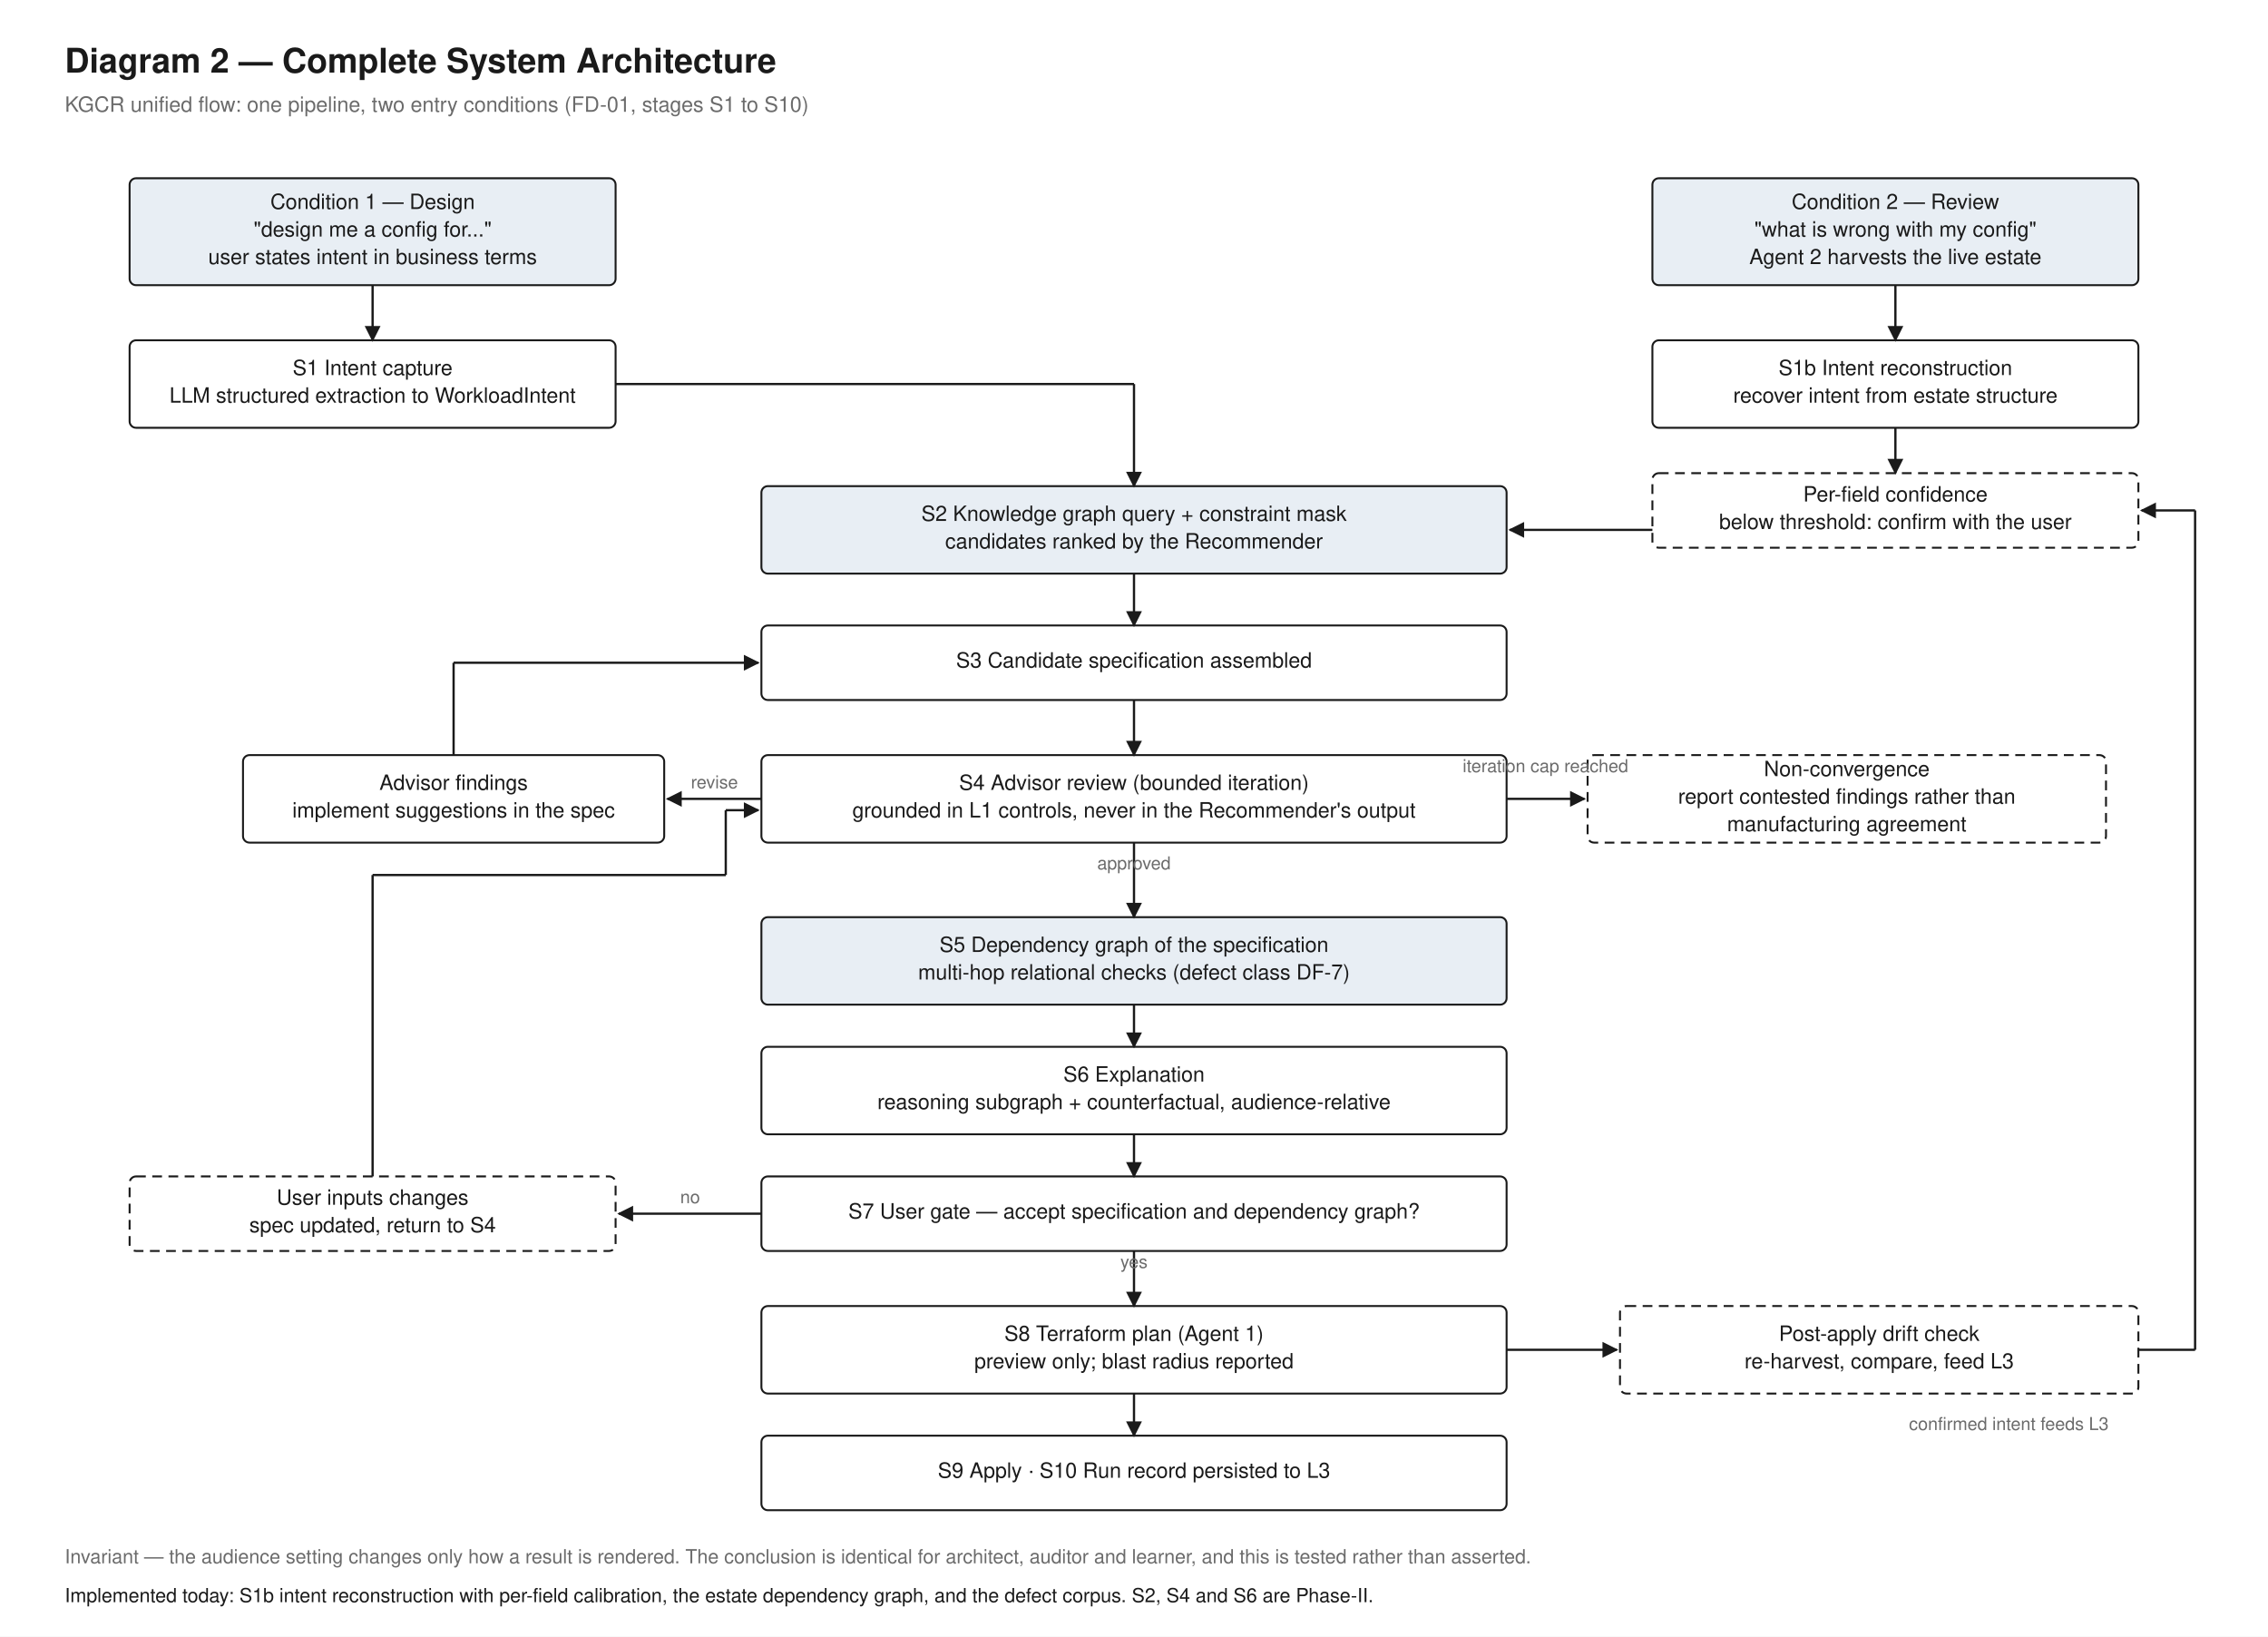
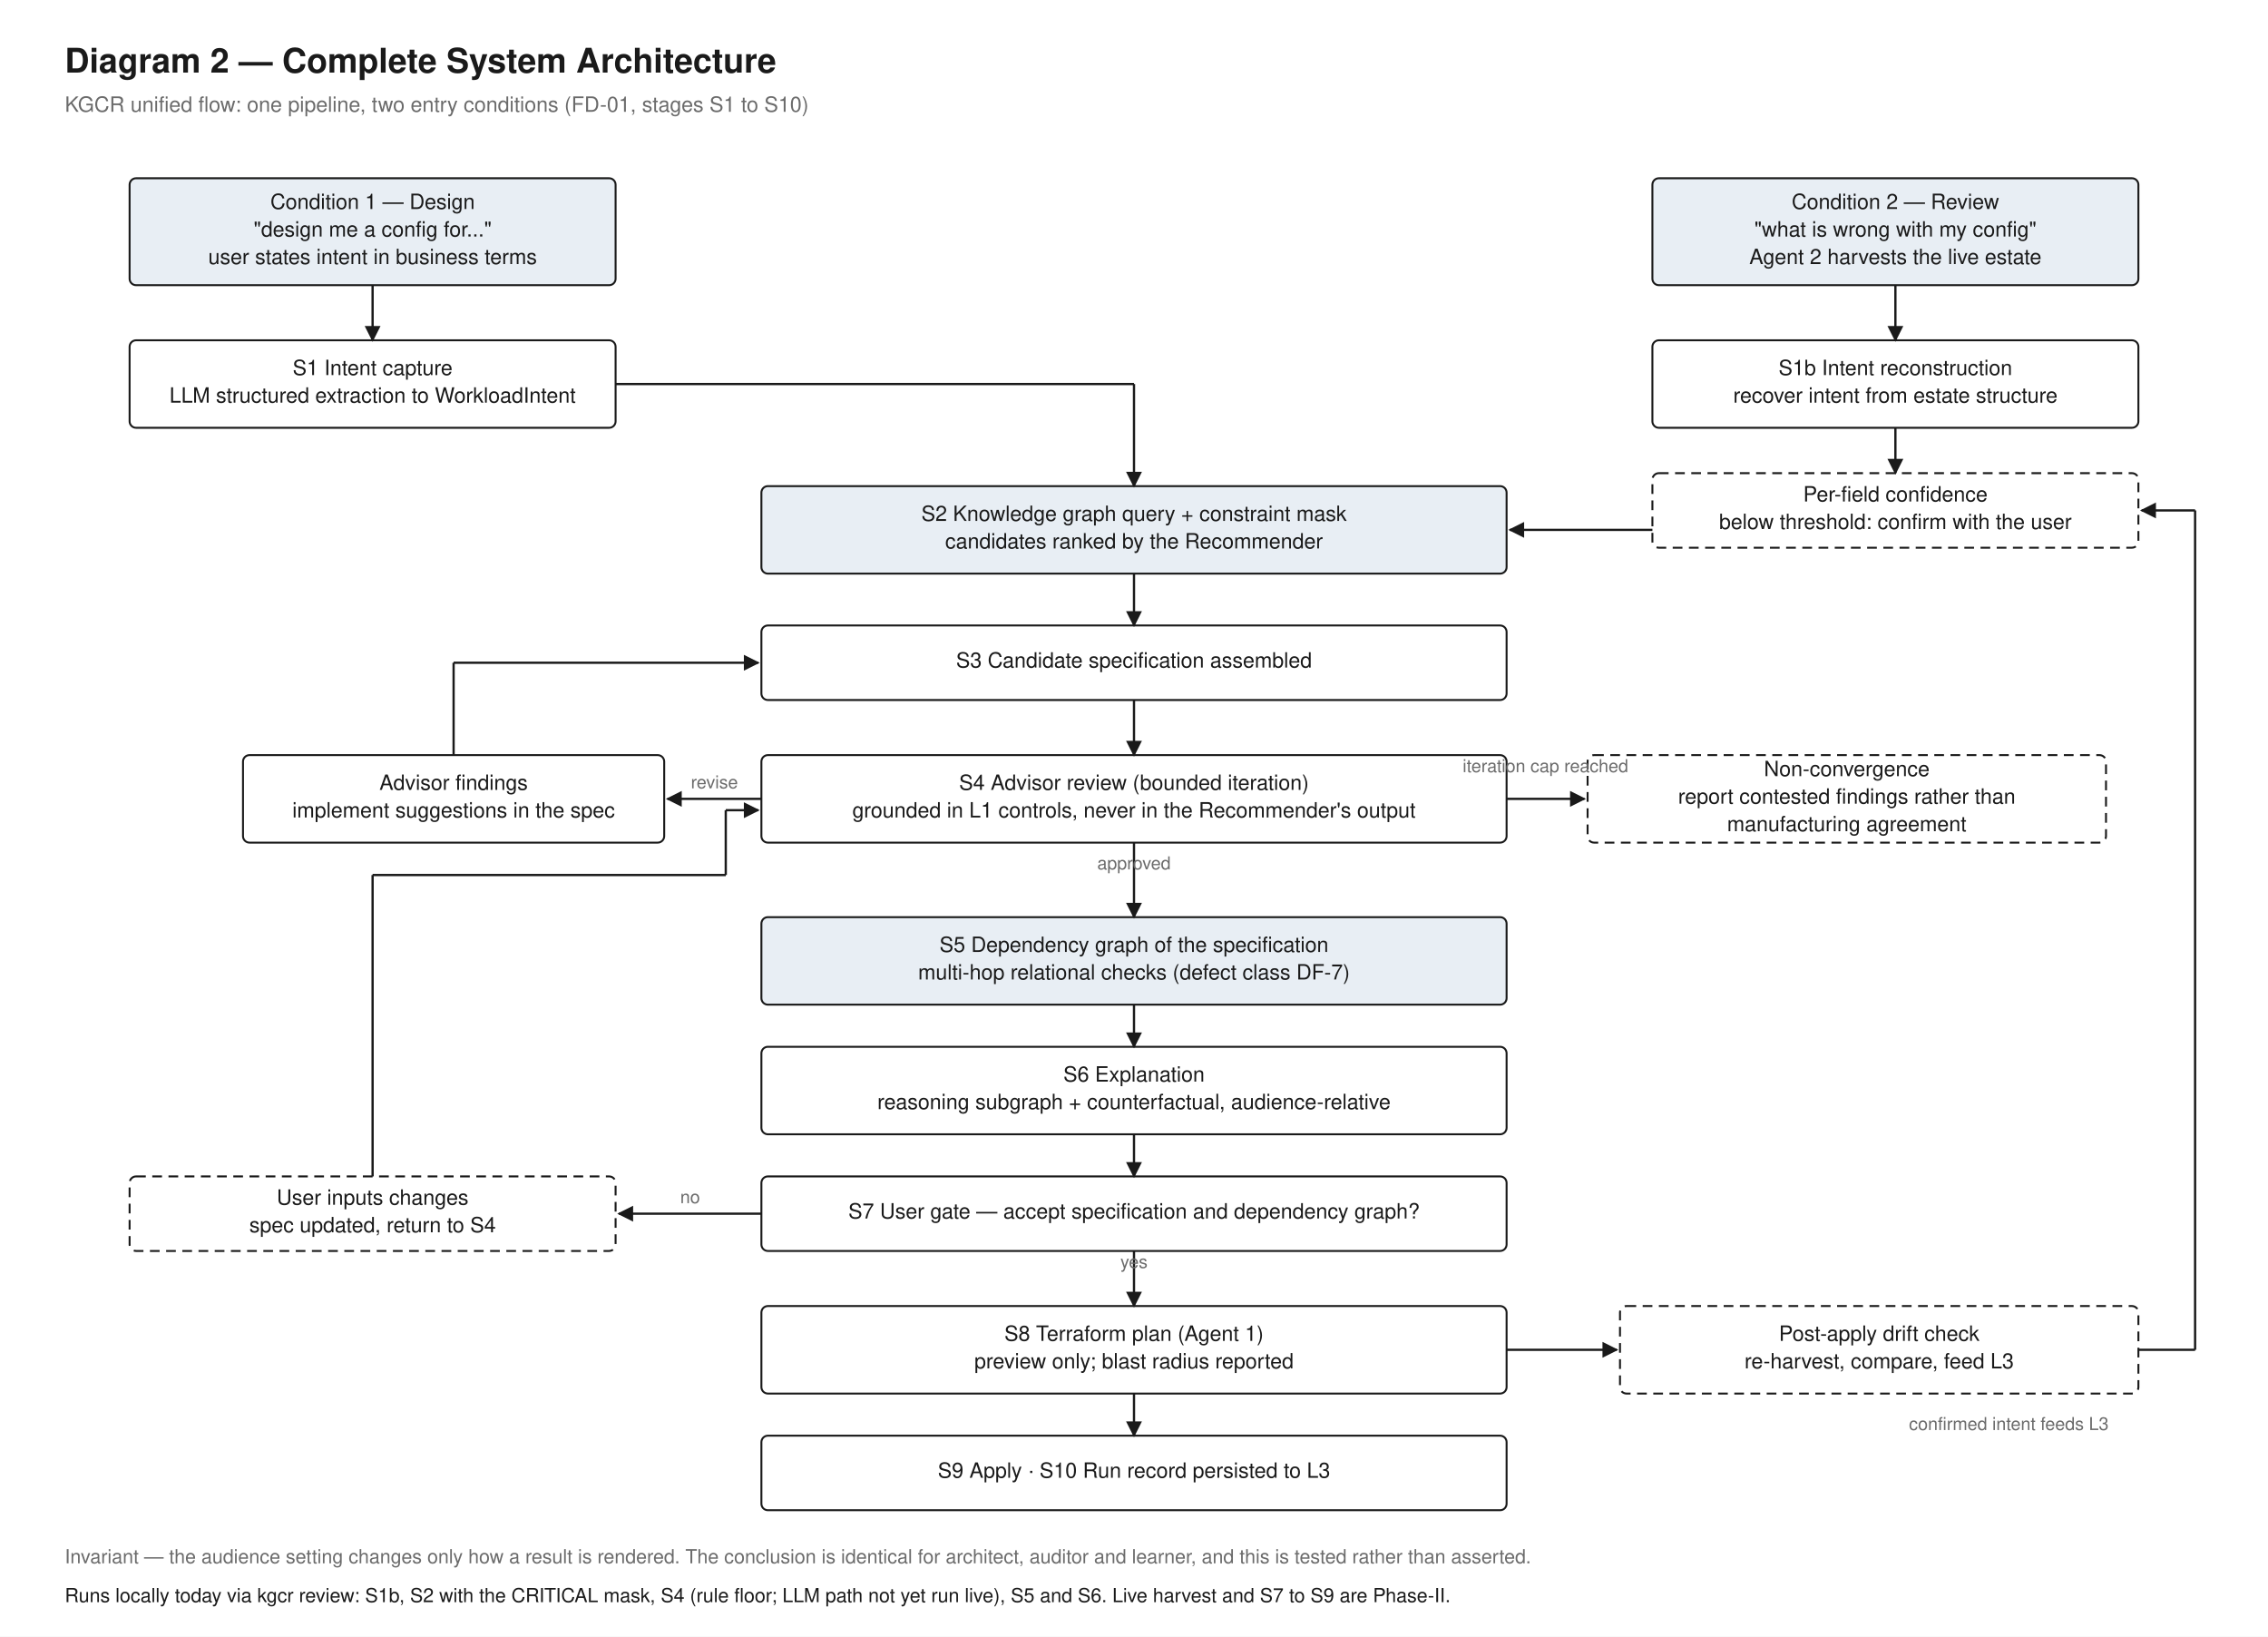
<svg xmlns="http://www.w3.org/2000/svg" width="1400" height="1010" viewBox="0 0 1400 1010" font-family="Segoe UI, Helvetica, Arial, sans-serif">
  <rect width="1400" height="1010" fill="#ffffff" />
  <defs>
    <marker id="a" viewBox="0 0 10 10" refX="9" refY="5" markerWidth="7" markerHeight="7" orient="auto-start-reverse">
      <path d="M0,0 L10,5 L0,10 z" fill="#1a1a1a" />
    </marker>
  </defs>
  <text x="40" y="40" font-size="21" text-anchor="start" dominant-baseline="central" fill="#1a1a1a" font-weight="bold">Diagram 2 — Complete System Architecture</text>
  <text x="40" y="66" font-size="13" text-anchor="start" dominant-baseline="central" fill="#6b6b6b">KGCR unified flow: one pipeline, two entry conditions (FD-01, stages S1 to S10)</text>
  <rect x="80" y="110" width="300" height="66" rx="4" fill="#e8eef4" stroke="#1a1a1a" stroke-width="1.2" />
  <text x="230.0" y="126.0" font-size="13" text-anchor="middle" dominant-baseline="central" fill="#1a1a1a">Condition 1 — Design</text>
  <text x="230.0" y="143.0" font-size="13" text-anchor="middle" dominant-baseline="central" fill="#1a1a1a">"design me a config for..."</text>
  <text x="230.0" y="160.0" font-size="13" text-anchor="middle" dominant-baseline="central" fill="#1a1a1a">user states intent in business terms</text>
  <rect x="1020" y="110" width="300" height="66" rx="4" fill="#e8eef4" stroke="#1a1a1a" stroke-width="1.2" />
  <text x="1170.0" y="126.0" font-size="13" text-anchor="middle" dominant-baseline="central" fill="#1a1a1a">Condition 2 — Review</text>
  <text x="1170.0" y="143.0" font-size="13" text-anchor="middle" dominant-baseline="central" fill="#1a1a1a">"what is wrong with my config"</text>
  <text x="1170.0" y="160.0" font-size="13" text-anchor="middle" dominant-baseline="central" fill="#1a1a1a">Agent 2 harvests the live estate</text>
  <rect x="80" y="210" width="300" height="54" rx="4" fill="#ffffff" stroke="#1a1a1a" stroke-width="1.2" />
  <text x="230.0" y="228.5" font-size="13" text-anchor="middle" dominant-baseline="central" fill="#1a1a1a">S1  Intent capture</text>
  <text x="230.0" y="245.5" font-size="13" text-anchor="middle" dominant-baseline="central" fill="#1a1a1a">LLM structured extraction to WorkloadIntent</text>
  <rect x="1020" y="210" width="300" height="54" rx="4" fill="#ffffff" stroke="#1a1a1a" stroke-width="1.2" />
  <text x="1170.0" y="228.5" font-size="13" text-anchor="middle" dominant-baseline="central" fill="#1a1a1a">S1b  Intent reconstruction</text>
  <text x="1170.0" y="245.5" font-size="13" text-anchor="middle" dominant-baseline="central" fill="#1a1a1a">recover intent from estate structure</text>
  <rect x="1020" y="292" width="300" height="46" rx="4" fill="#ffffff" stroke="#1a1a1a" stroke-width="1.2" stroke-dasharray="6 4" />
  <text x="1170.0" y="306.5" font-size="13" text-anchor="middle" dominant-baseline="central" fill="#1a1a1a">Per-field confidence</text>
  <text x="1170.0" y="323.5" font-size="13" text-anchor="middle" dominant-baseline="central" fill="#1a1a1a">below threshold: confirm with the user</text>
  <rect x="470" y="300" width="460" height="54" rx="4" fill="#e8eef4" stroke="#1a1a1a" stroke-width="1.2" />
  <text x="700.0" y="318.5" font-size="13" text-anchor="middle" dominant-baseline="central" fill="#1a1a1a">S2  Knowledge graph query + constraint mask</text>
  <text x="700.0" y="335.5" font-size="13" text-anchor="middle" dominant-baseline="central" fill="#1a1a1a">candidates ranked by the Recommender</text>
  <rect x="470" y="386" width="460" height="46" rx="4" fill="#ffffff" stroke="#1a1a1a" stroke-width="1.2" />
  <text x="700.0" y="409.0" font-size="13" text-anchor="middle" dominant-baseline="central" fill="#1a1a1a">S3  Candidate specification assembled</text>
  <rect x="470" y="466" width="460" height="54" rx="4" fill="#ffffff" stroke="#1a1a1a" stroke-width="1.2" />
  <text x="700.0" y="484.5" font-size="13" text-anchor="middle" dominant-baseline="central" fill="#1a1a1a">S4  Advisor review (bounded iteration)</text>
  <text x="700.0" y="501.5" font-size="13" text-anchor="middle" dominant-baseline="central" fill="#1a1a1a">grounded in L1 controls, never in the Recommender's output</text>
  <rect x="150" y="466" width="260" height="54" rx="4" fill="#ffffff" stroke="#1a1a1a" stroke-width="1.2" />
  <text x="280.0" y="484.5" font-size="13" text-anchor="middle" dominant-baseline="central" fill="#1a1a1a">Advisor findings</text>
  <text x="280.0" y="501.5" font-size="13" text-anchor="middle" dominant-baseline="central" fill="#1a1a1a">implement suggestions in the spec</text>
  <rect x="980" y="466" width="320" height="54" rx="4" fill="#ffffff" stroke="#1a1a1a" stroke-width="1.2" stroke-dasharray="6 4" />
  <text x="1140.0" y="476.0" font-size="13" text-anchor="middle" dominant-baseline="central" fill="#1a1a1a">Non-convergence</text>
  <text x="1140.0" y="493.0" font-size="13" text-anchor="middle" dominant-baseline="central" fill="#1a1a1a">report contested findings rather than</text>
  <text x="1140.0" y="510.0" font-size="13" text-anchor="middle" dominant-baseline="central" fill="#1a1a1a">manufacturing agreement</text>
  <rect x="470" y="566" width="460" height="54" rx="4" fill="#e8eef4" stroke="#1a1a1a" stroke-width="1.2" />
  <text x="700.0" y="584.5" font-size="13" text-anchor="middle" dominant-baseline="central" fill="#1a1a1a">S5  Dependency graph of the specification</text>
  <text x="700.0" y="601.5" font-size="13" text-anchor="middle" dominant-baseline="central" fill="#1a1a1a">multi-hop relational checks (defect class DF-7)</text>
  <rect x="470" y="646" width="460" height="54" rx="4" fill="#ffffff" stroke="#1a1a1a" stroke-width="1.2" />
  <text x="700.0" y="664.5" font-size="13" text-anchor="middle" dominant-baseline="central" fill="#1a1a1a">S6  Explanation</text>
  <text x="700.0" y="681.5" font-size="13" text-anchor="middle" dominant-baseline="central" fill="#1a1a1a">reasoning subgraph + counterfactual, audience-relative</text>
  <rect x="470" y="726" width="460" height="46" rx="4" fill="#ffffff" stroke="#1a1a1a" stroke-width="1.2" />
  <text x="700.0" y="749.0" font-size="13" text-anchor="middle" dominant-baseline="central" fill="#1a1a1a">S7  User gate — accept specification and dependency graph?</text>
  <rect x="80" y="726" width="300" height="46" rx="4" fill="#ffffff" stroke="#1a1a1a" stroke-width="1.2" stroke-dasharray="6 4" />
  <text x="230.0" y="740.5" font-size="13" text-anchor="middle" dominant-baseline="central" fill="#1a1a1a">User inputs changes</text>
  <text x="230.0" y="757.5" font-size="13" text-anchor="middle" dominant-baseline="central" fill="#1a1a1a">spec updated, return to S4</text>
  <rect x="470" y="806" width="460" height="54" rx="4" fill="#ffffff" stroke="#1a1a1a" stroke-width="1.2" />
  <text x="700.0" y="824.5" font-size="13" text-anchor="middle" dominant-baseline="central" fill="#1a1a1a">S8  Terraform plan (Agent 1)</text>
  <text x="700.0" y="841.5" font-size="13" text-anchor="middle" dominant-baseline="central" fill="#1a1a1a">preview only; blast radius reported</text>
  <rect x="470" y="886" width="460" height="46" rx="4" fill="#ffffff" stroke="#1a1a1a" stroke-width="1.2" />
  <text x="700.0" y="909.0" font-size="13" text-anchor="middle" dominant-baseline="central" fill="#1a1a1a">S9 Apply   ·   S10 Run record persisted to L3</text>
  <rect x="1000" y="806" width="320" height="54" rx="4" fill="#ffffff" stroke="#1a1a1a" stroke-width="1.2" stroke-dasharray="6 4" />
  <text x="1160.0" y="824.5" font-size="13" text-anchor="middle" dominant-baseline="central" fill="#1a1a1a">Post-apply drift check</text>
  <text x="1160.0" y="841.5" font-size="13" text-anchor="middle" dominant-baseline="central" fill="#1a1a1a">re-harvest, compare, feed L3</text>
  <line x1="230" y1="176" x2="230" y2="210" stroke="#1a1a1a" stroke-width="1.4" marker-end="url(#a)" />
  <line x1="1170" y1="176" x2="1170" y2="210" stroke="#1a1a1a" stroke-width="1.4" marker-end="url(#a)" />
  <line x1="1170" y1="264" x2="1170" y2="292" stroke="#1a1a1a" stroke-width="1.4" marker-end="url(#a)" />
  <line x1="380" y1="237" x2="700" y2="237" stroke="#1a1a1a" stroke-width="1.4" />
  <line x1="700" y1="237" x2="700" y2="300" stroke="#1a1a1a" stroke-width="1.4" marker-end="url(#a)" />
  <line x1="1020" y1="327" x2="932" y2="327" stroke="#1a1a1a" stroke-width="1.4" marker-end="url(#a)" />
  <line x1="700" y1="354" x2="700" y2="386" stroke="#1a1a1a" stroke-width="1.4" marker-end="url(#a)" />
  <line x1="700" y1="432" x2="700" y2="466" stroke="#1a1a1a" stroke-width="1.4" marker-end="url(#a)" />
  <line x1="470" y1="493" x2="412" y2="493" stroke="#1a1a1a" stroke-width="1.4" marker-end="url(#a)" />
  <text x="441.0" y="484.0" font-size="11" text-anchor="middle" dominant-baseline="central" fill="#6b6b6b">revise</text>
  <line x1="280" y1="466" x2="280" y2="409" stroke="#1a1a1a" stroke-width="1.4" />
  <line x1="280" y1="409" x2="468" y2="409" stroke="#1a1a1a" stroke-width="1.4" marker-end="url(#a)" />
  <line x1="930" y1="493" x2="978" y2="493" stroke="#1a1a1a" stroke-width="1.4" marker-end="url(#a)" />
  <text x="954" y="474" font-size="11" text-anchor="middle" dominant-baseline="central" fill="#6b6b6b">iteration cap reached</text>
  <line x1="700" y1="520" x2="700" y2="566" stroke="#1a1a1a" stroke-width="1.4" marker-end="url(#a)" />
  <text x="700.0" y="534.0" font-size="11" text-anchor="middle" dominant-baseline="central" fill="#6b6b6b">approved</text>
  <line x1="700" y1="620" x2="700" y2="646" stroke="#1a1a1a" stroke-width="1.4" marker-end="url(#a)" />
  <line x1="700" y1="700" x2="700" y2="726" stroke="#1a1a1a" stroke-width="1.4" marker-end="url(#a)" />
  <line x1="470" y1="749" x2="382" y2="749" stroke="#1a1a1a" stroke-width="1.4" marker-end="url(#a)" />
  <text x="426.0" y="740.0" font-size="11" text-anchor="middle" dominant-baseline="central" fill="#6b6b6b">no</text>
  <line x1="230" y1="726" x2="230" y2="540" stroke="#1a1a1a" stroke-width="1.4" />
  <line x1="230" y1="540" x2="448" y2="540" stroke="#1a1a1a" stroke-width="1.4" />
  <line x1="448" y1="540" x2="448" y2="500" stroke="#1a1a1a" stroke-width="1.4" />
  <line x1="448" y1="500" x2="468" y2="500" stroke="#1a1a1a" stroke-width="1.4" marker-end="url(#a)" />
  <line x1="700" y1="772" x2="700" y2="806" stroke="#1a1a1a" stroke-width="1.4" marker-end="url(#a)" />
  <text x="700.0" y="780.0" font-size="11" text-anchor="middle" dominant-baseline="central" fill="#6b6b6b">yes</text>
  <line x1="700" y1="860" x2="700" y2="886" stroke="#1a1a1a" stroke-width="1.4" marker-end="url(#a)" />
  <line x1="930" y1="833" x2="998" y2="833" stroke="#1a1a1a" stroke-width="1.4" marker-end="url(#a)" />
  <line x1="1320" y1="833" x2="1355" y2="833" stroke="#1a1a1a" stroke-width="1.4" />
  <line x1="1355" y1="833" x2="1355" y2="315" stroke="#1a1a1a" stroke-width="1.4" />
  <line x1="1355" y1="315" x2="1322" y2="315" stroke="#1a1a1a" stroke-width="1.4" marker-end="url(#a)" />
  <text x="1240" y="880" font-size="11" text-anchor="middle" dominant-baseline="central" fill="#6b6b6b">confirmed intent feeds L3</text>
  <text x="40" y="962" font-size="12" text-anchor="start" dominant-baseline="central" fill="#6b6b6b">Invariant — the audience setting changes only how a result is rendered. The conclusion is identical for architect, auditor and learner, and this is tested rather than asserted.</text>
-   <text x="40" y="986" font-size="12" text-anchor="start" dominant-baseline="central" fill="#1a1a1a">Implemented today: S1b intent reconstruction with per-field calibration, the estate dependency graph, and the defect corpus. S2, S4 and S6 are Phase-II.</text>
+   <text x="40" y="986" font-size="12" text-anchor="start" dominant-baseline="central" fill="#1a1a1a">Runs locally today via kgcr review: S1b, S2 with the CRITICAL mask, S4 (rule floor; LLM path not yet run live), S5 and S6. Live harvest and S7 to S9 are Phase-II.</text>
</svg>
